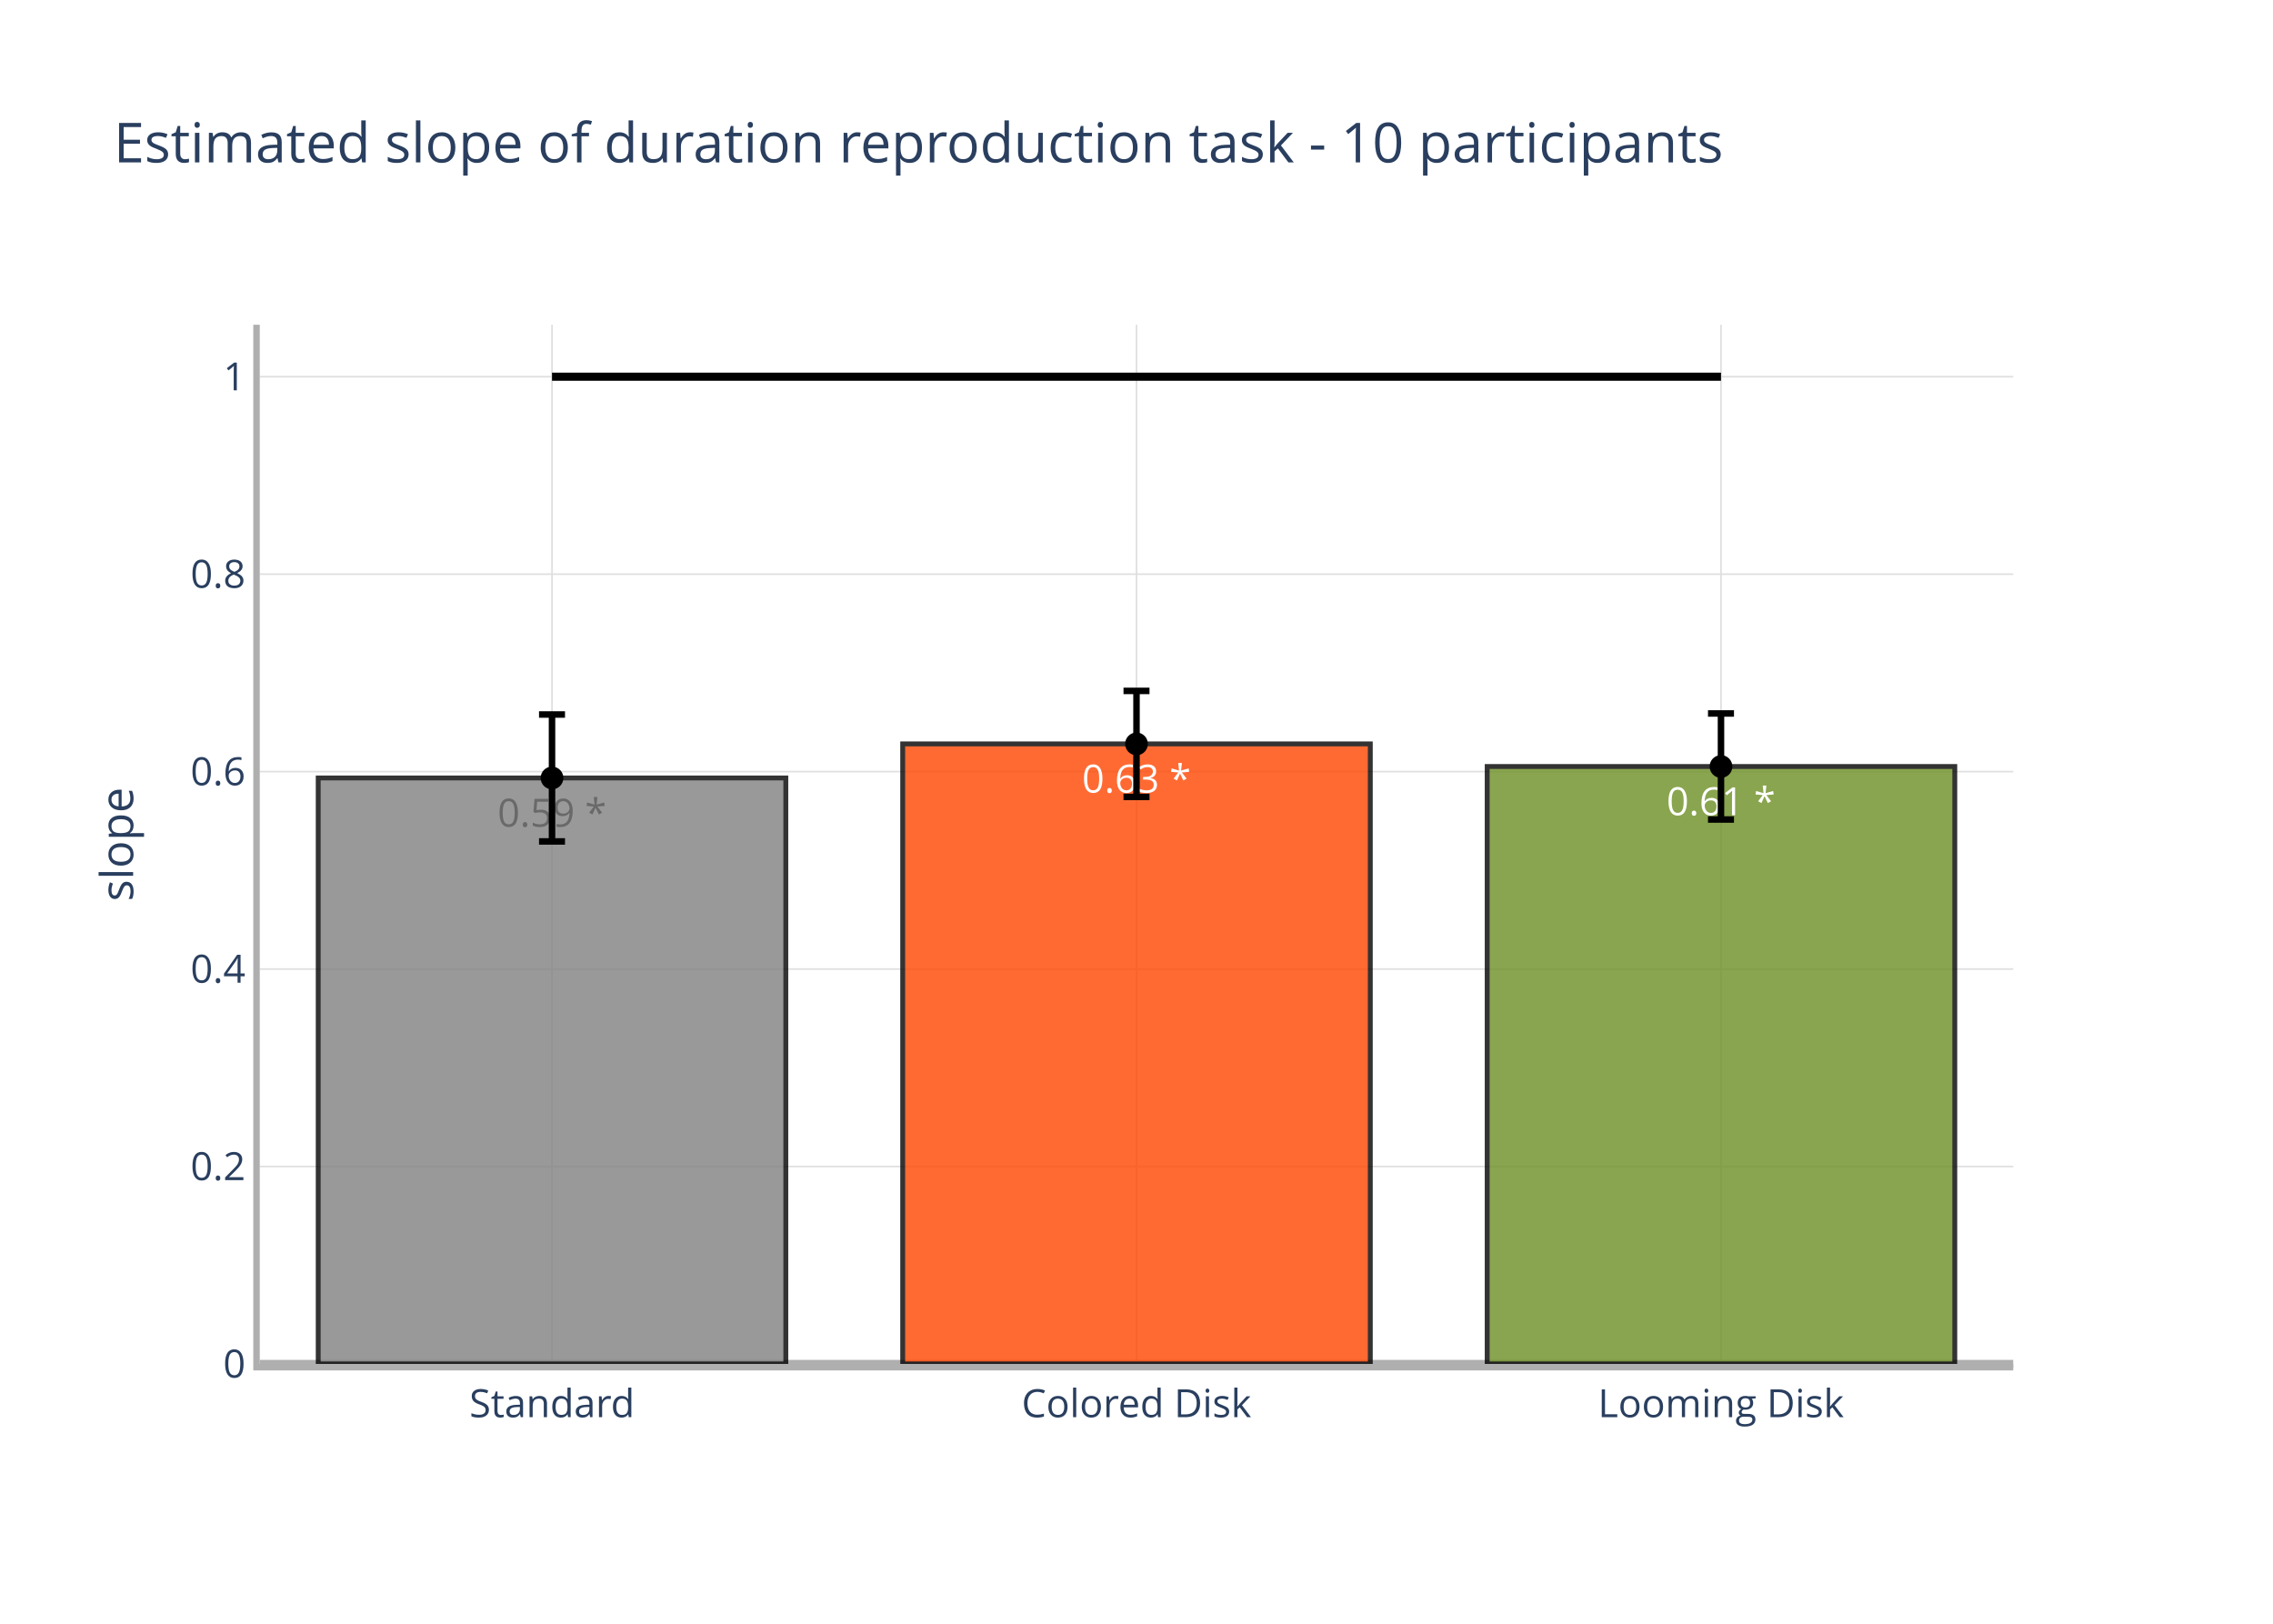
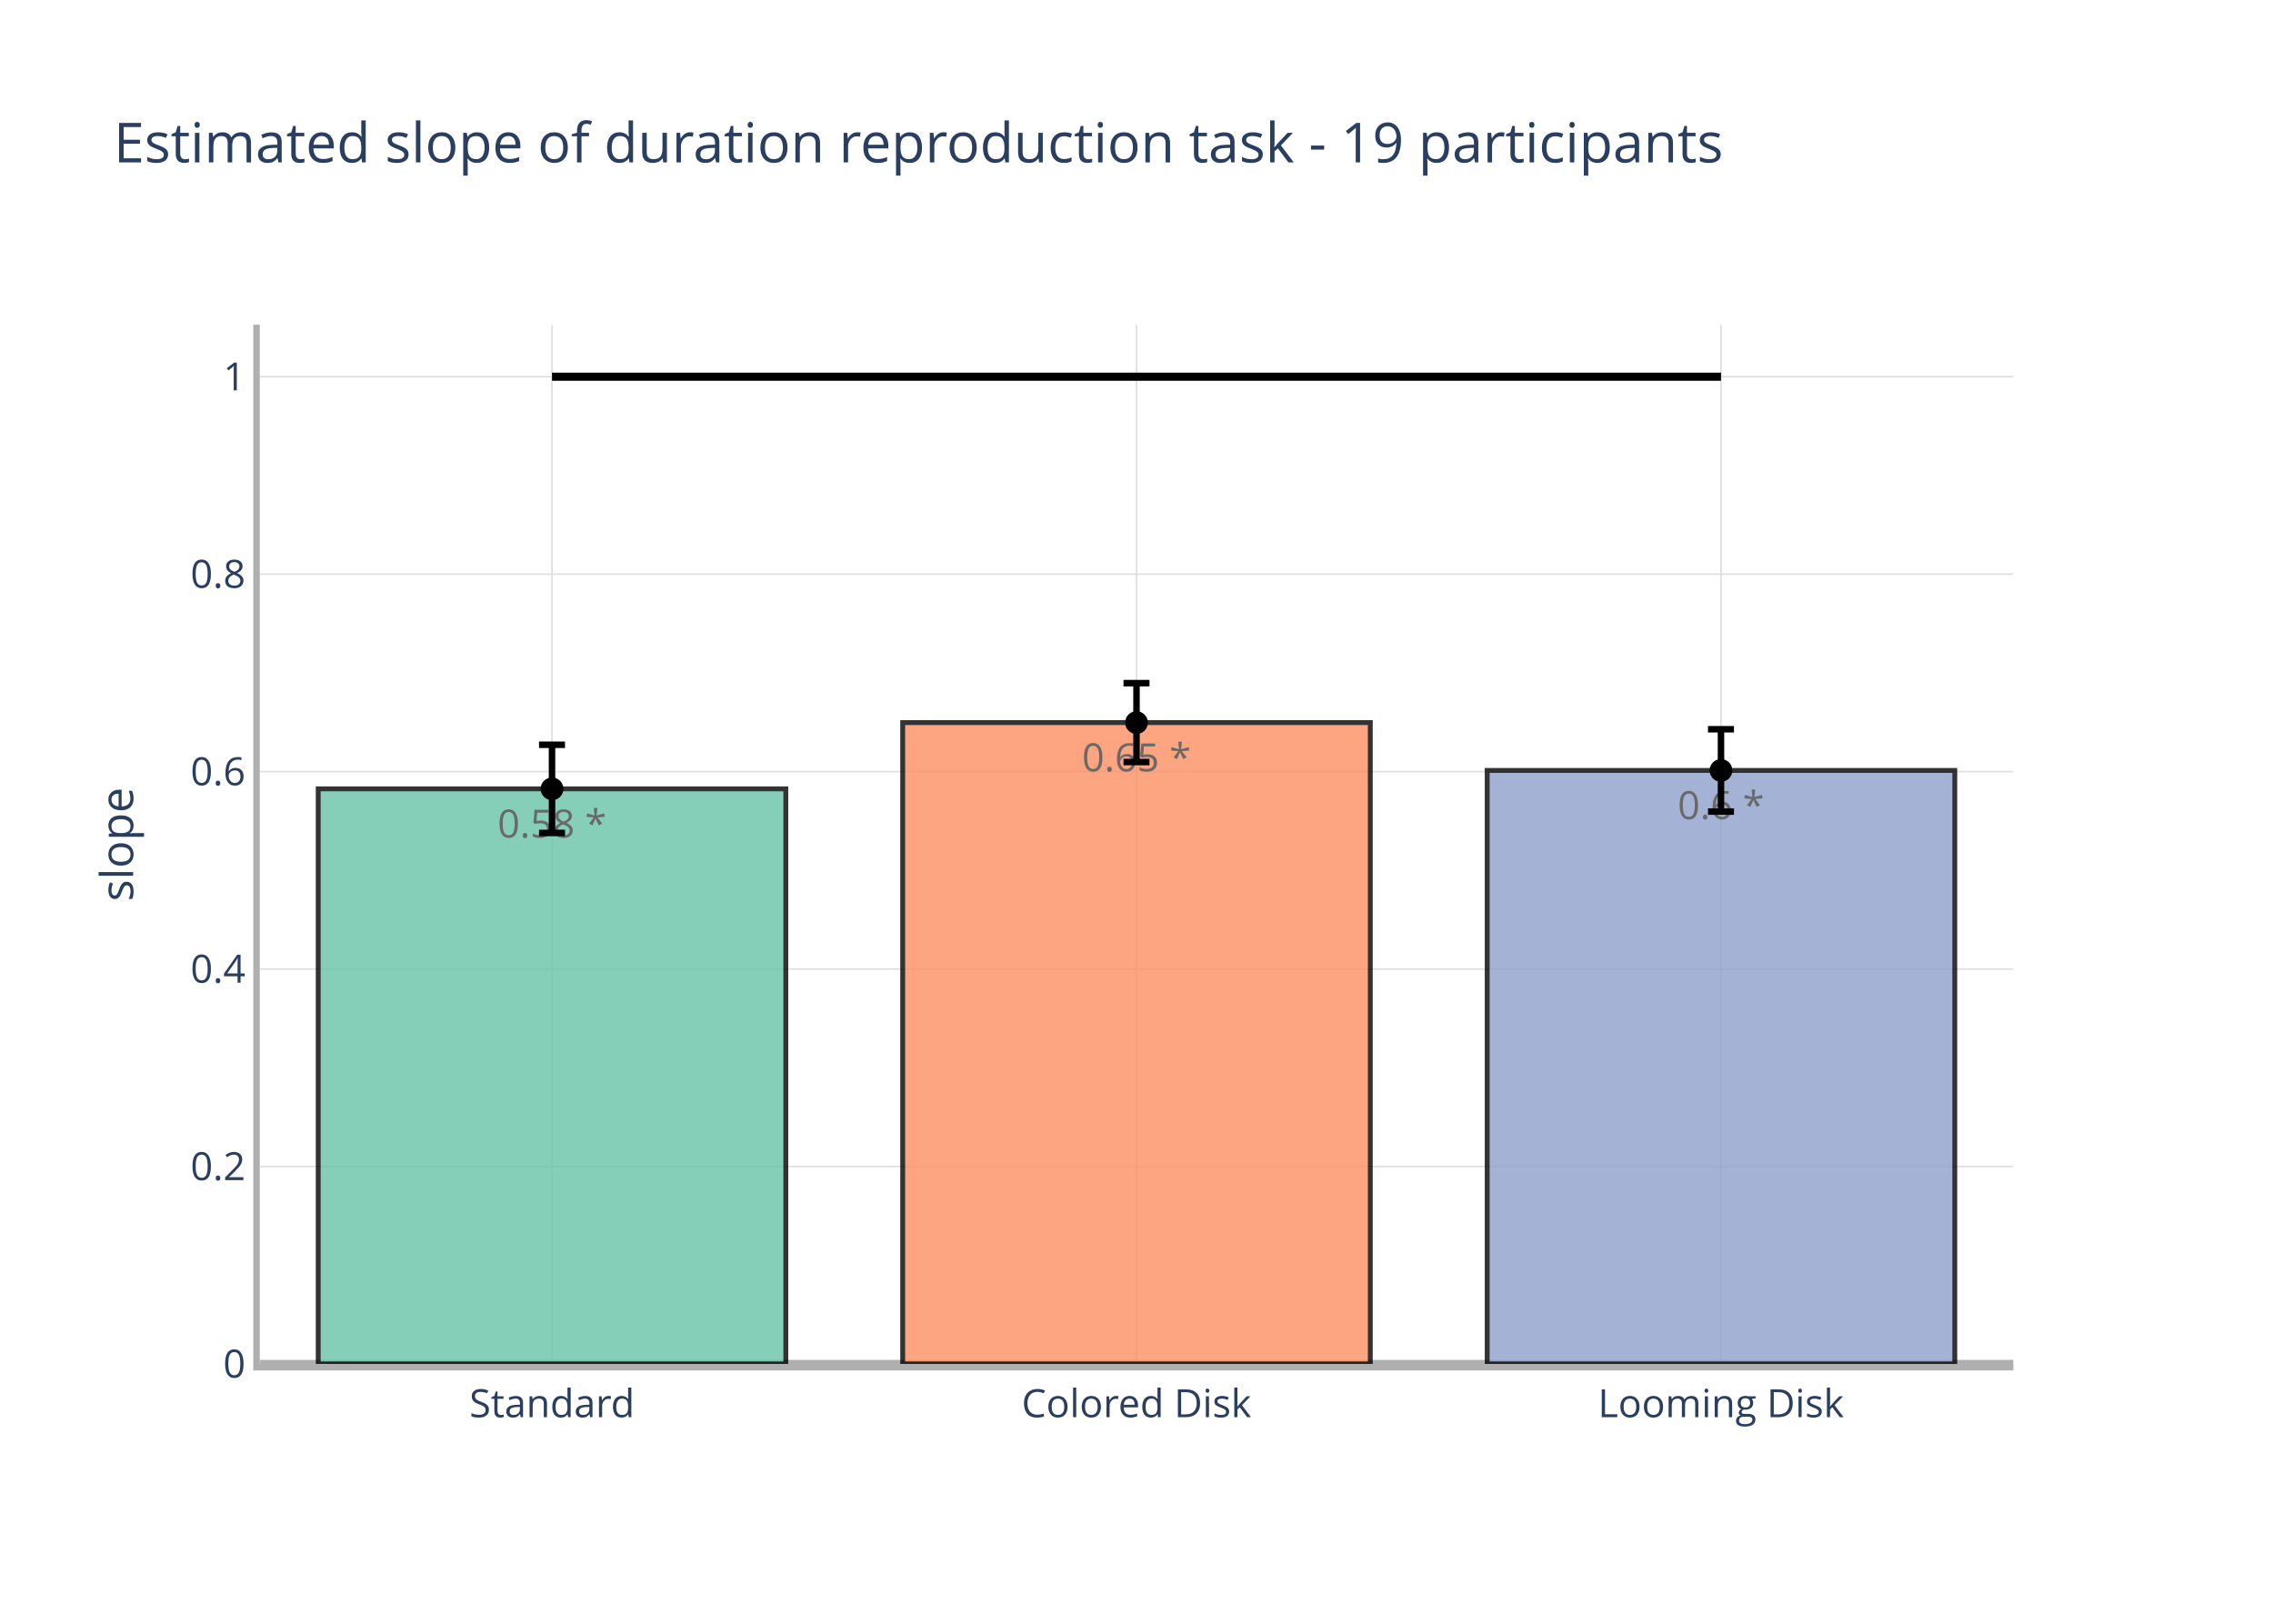
<svg xmlns="http://www.w3.org/2000/svg" class="main-svg" width="700" height="500" viewBox="0 0 700 500">
  <rect x="0" y="0" width="700" height="500" style="fill: rgb(255, 255, 255); fill-opacity: 1;" />
-   <defs id="defs-ecece8">
+   <defs id="defs-ce77f1">
    <g class="clips">
-       <clipPath id="clipecece8xyplot" class="plotclip">
+       <clipPath id="clipce77f1xyplot" class="plotclip">
        <rect width="540" height="320" />
      </clipPath>
-       <clipPath class="axesclip" id="clipecece8x">
+       <clipPath class="axesclip" id="clipce77f1x">
        <rect x="80" y="0" width="540" height="500" />
      </clipPath>
-       <clipPath class="axesclip" id="clipecece8y">
+       <clipPath class="axesclip" id="clipce77f1y">
        <rect x="0" y="100" width="700" height="320" />
      </clipPath>
-       <clipPath class="axesclip" id="clipecece8xy">
+       <clipPath class="axesclip" id="clipce77f1xy">
        <rect x="80" y="100" width="540" height="320" />
      </clipPath>
    </g>
    <g class="gradients" />
  </defs>
  <g class="bglayer">
    <rect class="bg" x="80" y="100" width="540" height="320" style="fill: rgb(255, 255, 255); fill-opacity: 1; stroke-width: 0;" />
  </g>
  <g class="layer-below">
    <g class="imagelayer" />
    <g class="shapelayer" />
  </g>
  <g class="cartesianlayer">
    <g class="subplot xy">
      <g class="layer-subplot">
        <g class="shapelayer" />
        <g class="imagelayer" />
      </g>
      <g class="gridlayer">
        <g class="x">
          <path class="xgrid crisp" transform="translate(170,0)" d="M0,100v320" style="stroke: rgb(223, 223, 223); stroke-opacity: 1; stroke-width: 0.5px;" />
          <path class="xgrid crisp" transform="translate(350,0)" d="M0,100v320" style="stroke: rgb(223, 223, 223); stroke-opacity: 1; stroke-width: 0.5px;" />
          <path class="xgrid crisp" transform="translate(530,0)" d="M0,100v320" style="stroke: rgb(223, 223, 223); stroke-opacity: 1; stroke-width: 0.5px;" />
        </g>
        <g class="y">
          <path class="ygrid crisp" transform="translate(0,359.2)" d="M80,0h540" style="stroke: rgb(223, 223, 223); stroke-opacity: 1; stroke-width: 0.5px;" />
          <path class="ygrid crisp" transform="translate(0,298.4)" d="M80,0h540" style="stroke: rgb(223, 223, 223); stroke-opacity: 1; stroke-width: 0.5px;" />
          <path class="ygrid crisp" transform="translate(0,237.6)" d="M80,0h540" style="stroke: rgb(223, 223, 223); stroke-opacity: 1; stroke-width: 0.5px;" />
          <path class="ygrid crisp" transform="translate(0,176.8)" d="M80,0h540" style="stroke: rgb(223, 223, 223); stroke-opacity: 1; stroke-width: 0.5px;" />
          <path class="ygrid crisp" transform="translate(0,116)" d="M80,0h540" style="stroke: rgb(223, 223, 223); stroke-opacity: 1; stroke-width: 0.5px;" />
        </g>
      </g>
      <g class="zerolinelayer">
        <path class="yzl zl crisp" transform="translate(0,420)" d="M80,0h540" style="stroke: rgb(175, 175, 175); stroke-opacity: 1; stroke-width: 2.5px;" />
      </g>
      <path class="xlines-below" />
      <path class="ylines-below" />
      <g class="overlines-below" />
      <g class="xaxislayer-below" />
      <g class="yaxislayer-below" />
      <g class="overaxes-below" />
-       <g class="plot" transform="translate(80, 100)" clip-path="url('#clipecece8xyplot')">
+       <g class="plot" transform="translate(80, 100)" clip-path="url('#clipce77f1xyplot')">
        <g class="barlayer mlayer">
          <g class="trace bars" style="opacity: 0.8;">
            <g class="points">
              <g class="point">
-                 <path d="M18,320V139.56H162V320Z" style="vector-effect: non-scaling-stroke; opacity: 1; stroke-width: 1.5px; fill: rgb(128, 128, 128); fill-opacity: 1; stroke: rgb(0, 0, 0); stroke-opacity: 1;" />
-                 <text class="bartext bartext-inside" transform="translate(90 154.56)" text-anchor="middle" data-notex="1" x="0" y="0" style="font-family: 'Open Sans', verdana, arial, sans-serif; font-size: 12px; fill: rgb(68, 68, 68); fill-opacity: 1; white-space: pre;">0.59 *</text>
+                 <path d="M18,320V142.91H162V320Z" style="vector-effect: non-scaling-stroke; opacity: 1; stroke-width: 1.5px; fill: rgb(102, 194, 165); fill-opacity: 1; stroke: rgb(0, 0, 0); stroke-opacity: 1;" />
+                 <text class="bartext bartext-inside" transform="translate(90 157.91)" text-anchor="middle" data-notex="1" x="0" y="0" style="font-family: 'Open Sans', verdana, arial, sans-serif; font-size: 12px; fill: rgb(68, 68, 68); fill-opacity: 1; white-space: pre;">0.58 *</text>
              </g>
            </g>
          </g>
          <g class="trace bars" style="opacity: 0.8;">
            <g class="points">
              <g class="point">
-                 <path d="M198,320V129.07H342V320Z" style="vector-effect: non-scaling-stroke; opacity: 1; stroke-width: 1.5px; fill: rgb(255, 69, 0); fill-opacity: 1; stroke: rgb(0, 0, 0); stroke-opacity: 1;" />
-                 <text class="bartext bartext-inside" transform="translate(270 144.07)" text-anchor="middle" data-notex="1" x="0" y="0" style="font-family: 'Open Sans', verdana, arial, sans-serif; font-size: 12px; fill: rgb(255, 255, 255); fill-opacity: 1; white-space: pre;">0.63 *</text>
+                 <path d="M198,320V122.51H342V320Z" style="vector-effect: non-scaling-stroke; opacity: 1; stroke-width: 1.5px; fill: rgb(252, 141, 98); fill-opacity: 1; stroke: rgb(0, 0, 0); stroke-opacity: 1;" />
+                 <text class="bartext bartext-inside" transform="translate(270 137.51)" text-anchor="middle" data-notex="1" x="0" y="0" style="font-family: 'Open Sans', verdana, arial, sans-serif; font-size: 12px; fill: rgb(68, 68, 68); fill-opacity: 1; white-space: pre;">0.65 *</text>
              </g>
            </g>
          </g>
          <g class="trace bars" style="opacity: 0.8;">
            <g class="points">
              <g class="point">
-                 <path d="M378,320V136.03H522V320Z" style="vector-effect: non-scaling-stroke; opacity: 1; stroke-width: 1.5px; fill: rgb(107, 142, 35); fill-opacity: 1; stroke: rgb(0, 0, 0); stroke-opacity: 1;" />
-                 <text class="bartext bartext-inside" transform="translate(450 151.03)" text-anchor="middle" data-notex="1" x="0" y="0" style="font-family: 'Open Sans', verdana, arial, sans-serif; font-size: 12px; fill: rgb(255, 255, 255); fill-opacity: 1; white-space: pre;">0.61 *</text>
+                 <path d="M378,320V137.24H522V320Z" style="vector-effect: non-scaling-stroke; opacity: 1; stroke-width: 1.5px; fill: rgb(141, 160, 203); fill-opacity: 1; stroke: rgb(0, 0, 0); stroke-opacity: 1;" />
+                 <text class="bartext bartext-inside" transform="translate(450 152.24)" text-anchor="middle" data-notex="1" x="0" y="0" style="font-family: 'Open Sans', verdana, arial, sans-serif; font-size: 12px; fill: rgb(68, 68, 68); fill-opacity: 1; white-space: pre;">0.6 *</text>
              </g>
            </g>
          </g>
        </g>
        <g class="scatterlayer mlayer">
-           <g class="trace scatter trace2fcbbb" style="stroke-miterlimit: 2; opacity: 1;">
+           <g class="trace scatter trace48cb25" style="stroke-miterlimit: 2; opacity: 1;">
            <g class="fills" />
            <g class="errorbars">
              <g class="errorbar">
-                 <path class="yerror" d="M86,120.02h8m-4,0V159.1m-4,0h8" style="vector-effect: non-scaling-stroke; stroke-width: 2px; stroke: rgb(0, 0, 0); stroke-opacity: 1;" />
+                 <path class="yerror" d="M86,129.34h8m-4,0V156.49m-4,0h8" style="vector-effect: non-scaling-stroke; stroke-width: 2px; stroke: rgb(0, 0, 0); stroke-opacity: 1;" />
              </g>
            </g>
            <g class="lines" />
            <g class="points">
-               <path class="point" transform="translate(90,139.56)" d="M2.5,0A2.5,2.5 0 1,1 0,-2.5A2.5,2.5 0 0,1 2.5,0Z" style="opacity: 1; stroke-width: 2px; fill: rgb(0, 0, 0); fill-opacity: 1; stroke: rgb(0, 0, 0); stroke-opacity: 1;" />
+               <path class="point" transform="translate(90,142.91)" d="M2.5,0A2.5,2.5 0 1,1 0,-2.5A2.5,2.5 0 0,1 2.5,0Z" style="opacity: 1; stroke-width: 2px; fill: rgb(0, 0, 0); fill-opacity: 1; stroke: rgb(0, 0, 0); stroke-opacity: 1;" />
            </g>
            <g class="text" />
          </g>
-           <g class="trace scatter traceac0b13" style="stroke-miterlimit: 2; opacity: 1;">
+           <g class="trace scatter trace41d7c6" style="stroke-miterlimit: 2; opacity: 1;">
            <g class="fills" />
            <g class="errorbars">
              <g class="errorbar">
-                 <path class="yerror" d="M266,112.75h8m-4,0V145.4m-4,0h8" style="vector-effect: non-scaling-stroke; stroke-width: 2px; stroke: rgb(0, 0, 0); stroke-opacity: 1;" />
+                 <path class="yerror" d="M266,110.36h8m-4,0V134.65m-4,0h8" style="vector-effect: non-scaling-stroke; stroke-width: 2px; stroke: rgb(0, 0, 0); stroke-opacity: 1;" />
              </g>
            </g>
            <g class="lines" />
            <g class="points">
-               <path class="point" transform="translate(270,129.07)" d="M2.5,0A2.5,2.5 0 1,1 0,-2.5A2.5,2.5 0 0,1 2.5,0Z" style="opacity: 1; stroke-width: 2px; fill: rgb(0, 0, 0); fill-opacity: 1; stroke: rgb(0, 0, 0); stroke-opacity: 1;" />
+               <path class="point" transform="translate(270,122.51)" d="M2.5,0A2.5,2.5 0 1,1 0,-2.5A2.5,2.5 0 0,1 2.5,0Z" style="opacity: 1; stroke-width: 2px; fill: rgb(0, 0, 0); fill-opacity: 1; stroke: rgb(0, 0, 0); stroke-opacity: 1;" />
            </g>
            <g class="text" />
          </g>
-           <g class="trace scatter tracee62680" style="stroke-miterlimit: 2; opacity: 1;">
+           <g class="trace scatter tracecfe286" style="stroke-miterlimit: 2; opacity: 1;">
            <g class="fills" />
            <g class="errorbars">
              <g class="errorbar">
-                 <path class="yerror" d="M446,119.7h8m-4,0V152.35m-4,0h8" style="vector-effect: non-scaling-stroke; stroke-width: 2px; stroke: rgb(0, 0, 0); stroke-opacity: 1;" />
+                 <path class="yerror" d="M446,124.56h8m-4,0V149.91m-4,0h8" style="vector-effect: non-scaling-stroke; stroke-width: 2px; stroke: rgb(0, 0, 0); stroke-opacity: 1;" />
              </g>
            </g>
            <g class="lines" />
            <g class="points">
-               <path class="point" transform="translate(450,136.03)" d="M2.5,0A2.5,2.5 0 1,1 0,-2.5A2.5,2.5 0 0,1 2.5,0Z" style="opacity: 1; stroke-width: 2px; fill: rgb(0, 0, 0); fill-opacity: 1; stroke: rgb(0, 0, 0); stroke-opacity: 1;" />
+               <path class="point" transform="translate(450,137.24)" d="M2.5,0A2.5,2.5 0 1,1 0,-2.5A2.5,2.5 0 0,1 2.5,0Z" style="opacity: 1; stroke-width: 2px; fill: rgb(0, 0, 0); fill-opacity: 1; stroke: rgb(0, 0, 0); stroke-opacity: 1;" />
            </g>
            <g class="text" />
          </g>
-           <g class="trace scatter traceedf4d9" style="stroke-miterlimit: 2; opacity: 1;">
+           <g class="trace scatter trace176880" style="stroke-miterlimit: 2; opacity: 1;">
            <g class="fills" />
            <g class="errorbars" />
            <g class="lines">
              <path class="js-line" d="M90,16L450,16" style="vector-effect: non-scaling-stroke; fill: none; stroke: rgb(0, 0, 0); stroke-opacity: 1; stroke-width: 2.5px; opacity: 1;" />
            </g>
            <g class="points" />
            <g class="text" />
          </g>
        </g>
      </g>
      <g class="overplot" />
      <path class="xlines-above crisp" d="M78,421H620" style="fill: none; stroke-width: 2px; stroke: rgb(175, 175, 175); stroke-opacity: 1;" />
      <path class="ylines-above crisp" d="M79,100V420" style="fill: none; stroke-width: 2px; stroke: rgb(175, 175, 175); stroke-opacity: 1;" />
      <g class="overlines-above" />
      <g class="xaxislayer-above">
        <g class="xtick">
          <text text-anchor="middle" x="0" y="436.4" transform="translate(170,0)" style="font-family: 'Open Sans', verdana, arial, sans-serif; font-size: 12px; fill: rgb(42, 63, 95); fill-opacity: 1; white-space: pre;">Standard</text>
        </g>
        <g class="xtick">
          <text text-anchor="middle" x="0" y="436.4" transform="translate(350,0)" style="font-family: 'Open Sans', verdana, arial, sans-serif; font-size: 12px; fill: rgb(42, 63, 95); fill-opacity: 1; white-space: pre;">Colored Disk</text>
        </g>
        <g class="xtick">
          <text text-anchor="middle" x="0" y="436.4" transform="translate(530,0)" style="font-family: 'Open Sans', verdana, arial, sans-serif; font-size: 12px; fill: rgb(42, 63, 95); fill-opacity: 1; white-space: pre;">Looming Disk</text>
        </g>
      </g>
      <g class="yaxislayer-above">
        <g class="ytick">
          <text text-anchor="end" x="75.6" y="4.2" transform="translate(0,420)" style="font-family: 'Open Sans', verdana, arial, sans-serif; font-size: 12px; fill: rgb(42, 63, 95); fill-opacity: 1; white-space: pre;">0</text>
        </g>
        <g class="ytick">
          <text text-anchor="end" x="75.6" y="4.2" transform="translate(0,359.2)" style="font-family: 'Open Sans', verdana, arial, sans-serif; font-size: 12px; fill: rgb(42, 63, 95); fill-opacity: 1; white-space: pre;">0.2</text>
        </g>
        <g class="ytick">
          <text text-anchor="end" x="75.6" y="4.2" transform="translate(0,298.4)" style="font-family: 'Open Sans', verdana, arial, sans-serif; font-size: 12px; fill: rgb(42, 63, 95); fill-opacity: 1; white-space: pre;">0.4</text>
        </g>
        <g class="ytick">
          <text text-anchor="end" x="75.6" y="4.2" transform="translate(0,237.6)" style="font-family: 'Open Sans', verdana, arial, sans-serif; font-size: 12px; fill: rgb(42, 63, 95); fill-opacity: 1; white-space: pre;">0.6</text>
        </g>
        <g class="ytick">
          <text text-anchor="end" x="75.6" y="4.2" transform="translate(0,176.8)" style="font-family: 'Open Sans', verdana, arial, sans-serif; font-size: 12px; fill: rgb(42, 63, 95); fill-opacity: 1; white-space: pre;">0.8</text>
        </g>
        <g class="ytick">
          <text text-anchor="end" x="75.6" y="4.2" transform="translate(0,116)" style="font-family: 'Open Sans', verdana, arial, sans-serif; font-size: 12px; fill: rgb(42, 63, 95); fill-opacity: 1; white-space: pre;">1</text>
        </g>
      </g>
      <g class="overaxes-above" />
    </g>
  </g>
  <g class="polarlayer" />
  <g class="ternarylayer" />
  <g class="geolayer" />
  <g class="funnelarealayer" />
  <g class="pielayer" />
  <g class="sunburstlayer" />
  <g class="glimages" />
-   <defs id="topdefs-ecece8">
+   <defs id="topdefs-ce77f1">
    <g class="clips" />
  </defs>
  <g class="layer-above">
    <g class="imagelayer" />
    <g class="shapelayer" />
  </g>
  <g class="infolayer">
    <g class="g-gtitle">
-       <text class="gtitle" x="35" y="50" text-anchor="start" dy="0em" style="font-family: 'Open Sans', verdana, arial, sans-serif; font-size: 17px; fill: rgb(42, 63, 95); opacity: 1; font-weight: normal; white-space: pre;">Estimated slope of duration reproduction task - 10 participants</text>
+       <text class="gtitle" x="35" y="50" text-anchor="start" dy="0em" style="font-family: 'Open Sans', verdana, arial, sans-serif; font-size: 17px; fill: rgb(42, 63, 95); opacity: 1; font-weight: normal; white-space: pre;">Estimated slope of duration reproduction task - 19 participants</text>
    </g>
    <g class="g-xtitle" />
    <g class="g-ytitle">
      <text class="ytitle" transform="rotate(-90,41,260)" x="41" y="260" text-anchor="middle" style="font-family: 'Open Sans', verdana, arial, sans-serif; font-size: 14px; fill: rgb(42, 63, 95); opacity: 1; font-weight: normal; white-space: pre;">slope</text>
    </g>
  </g>
</svg>
